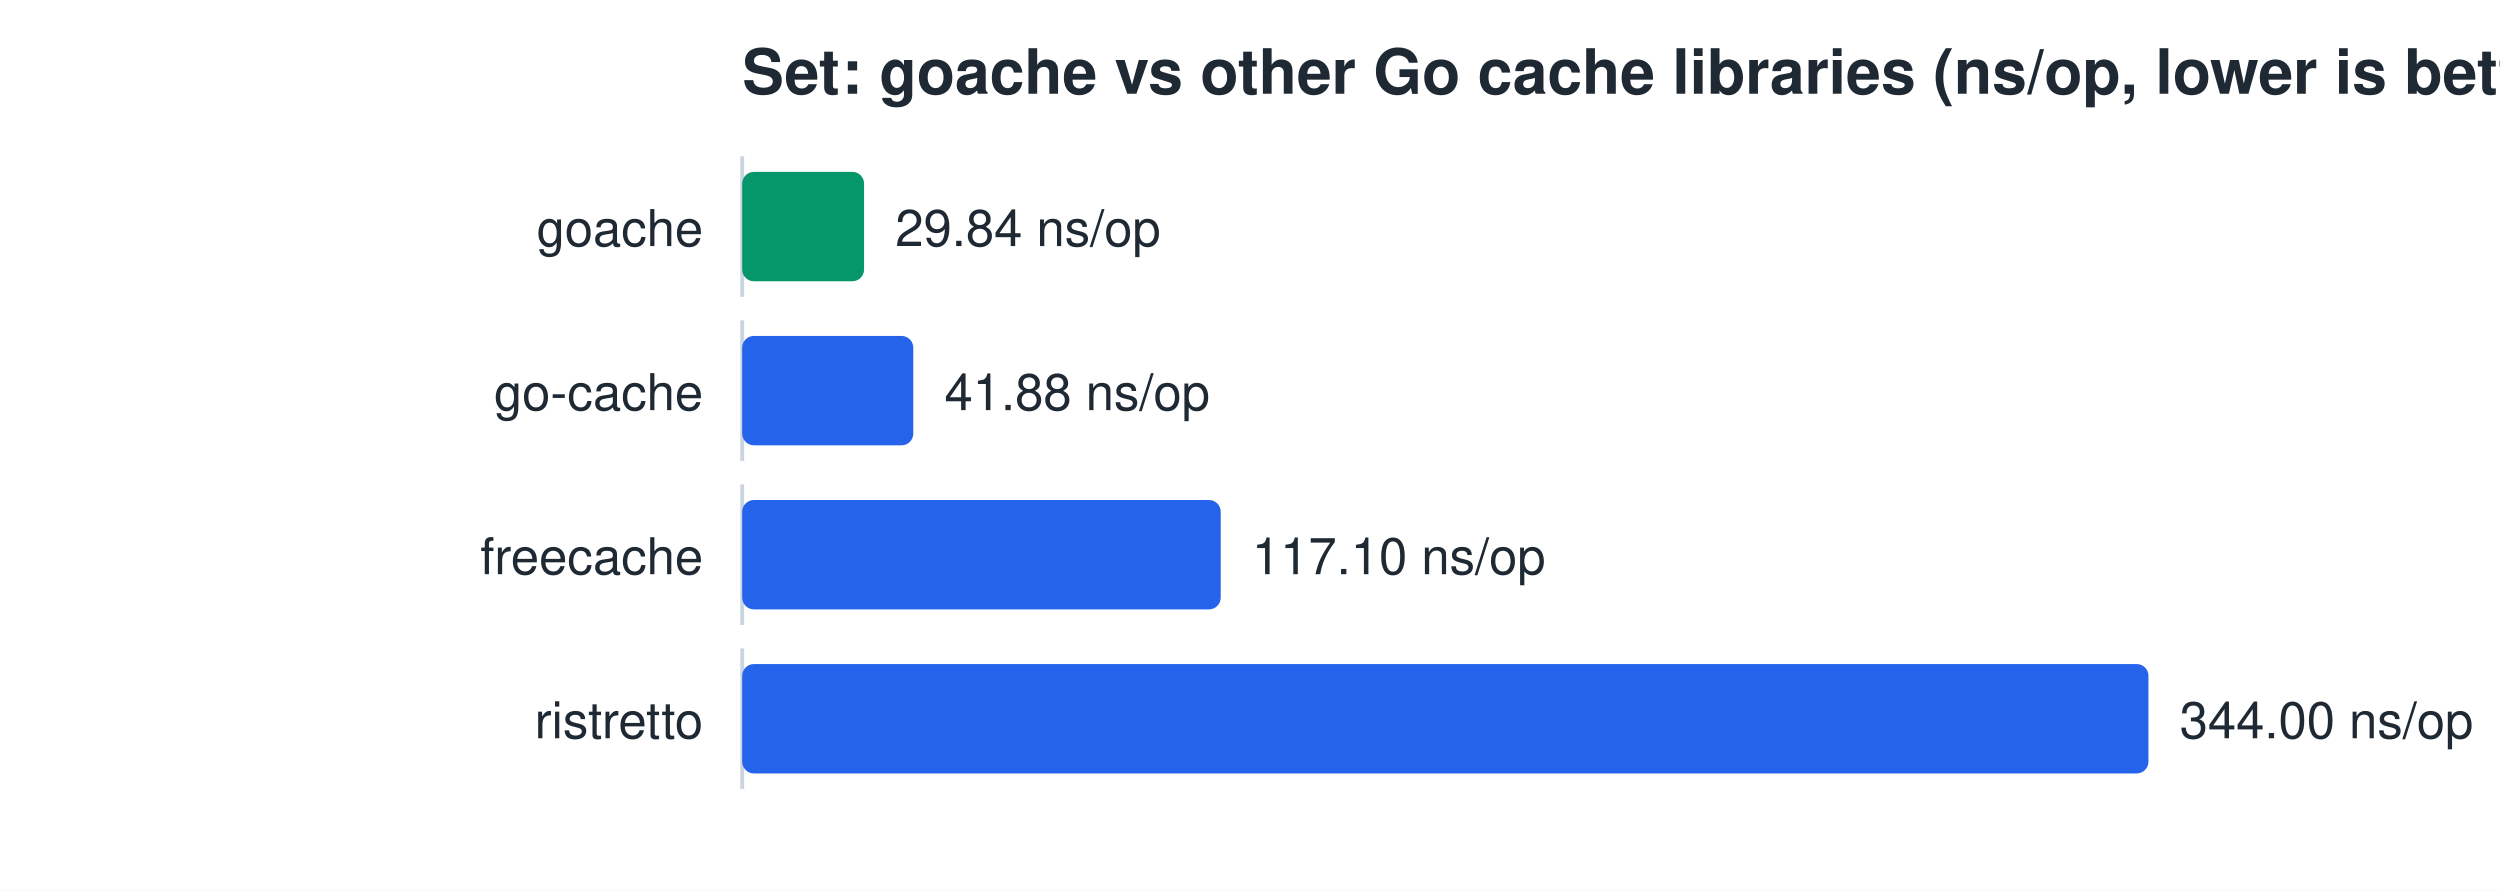
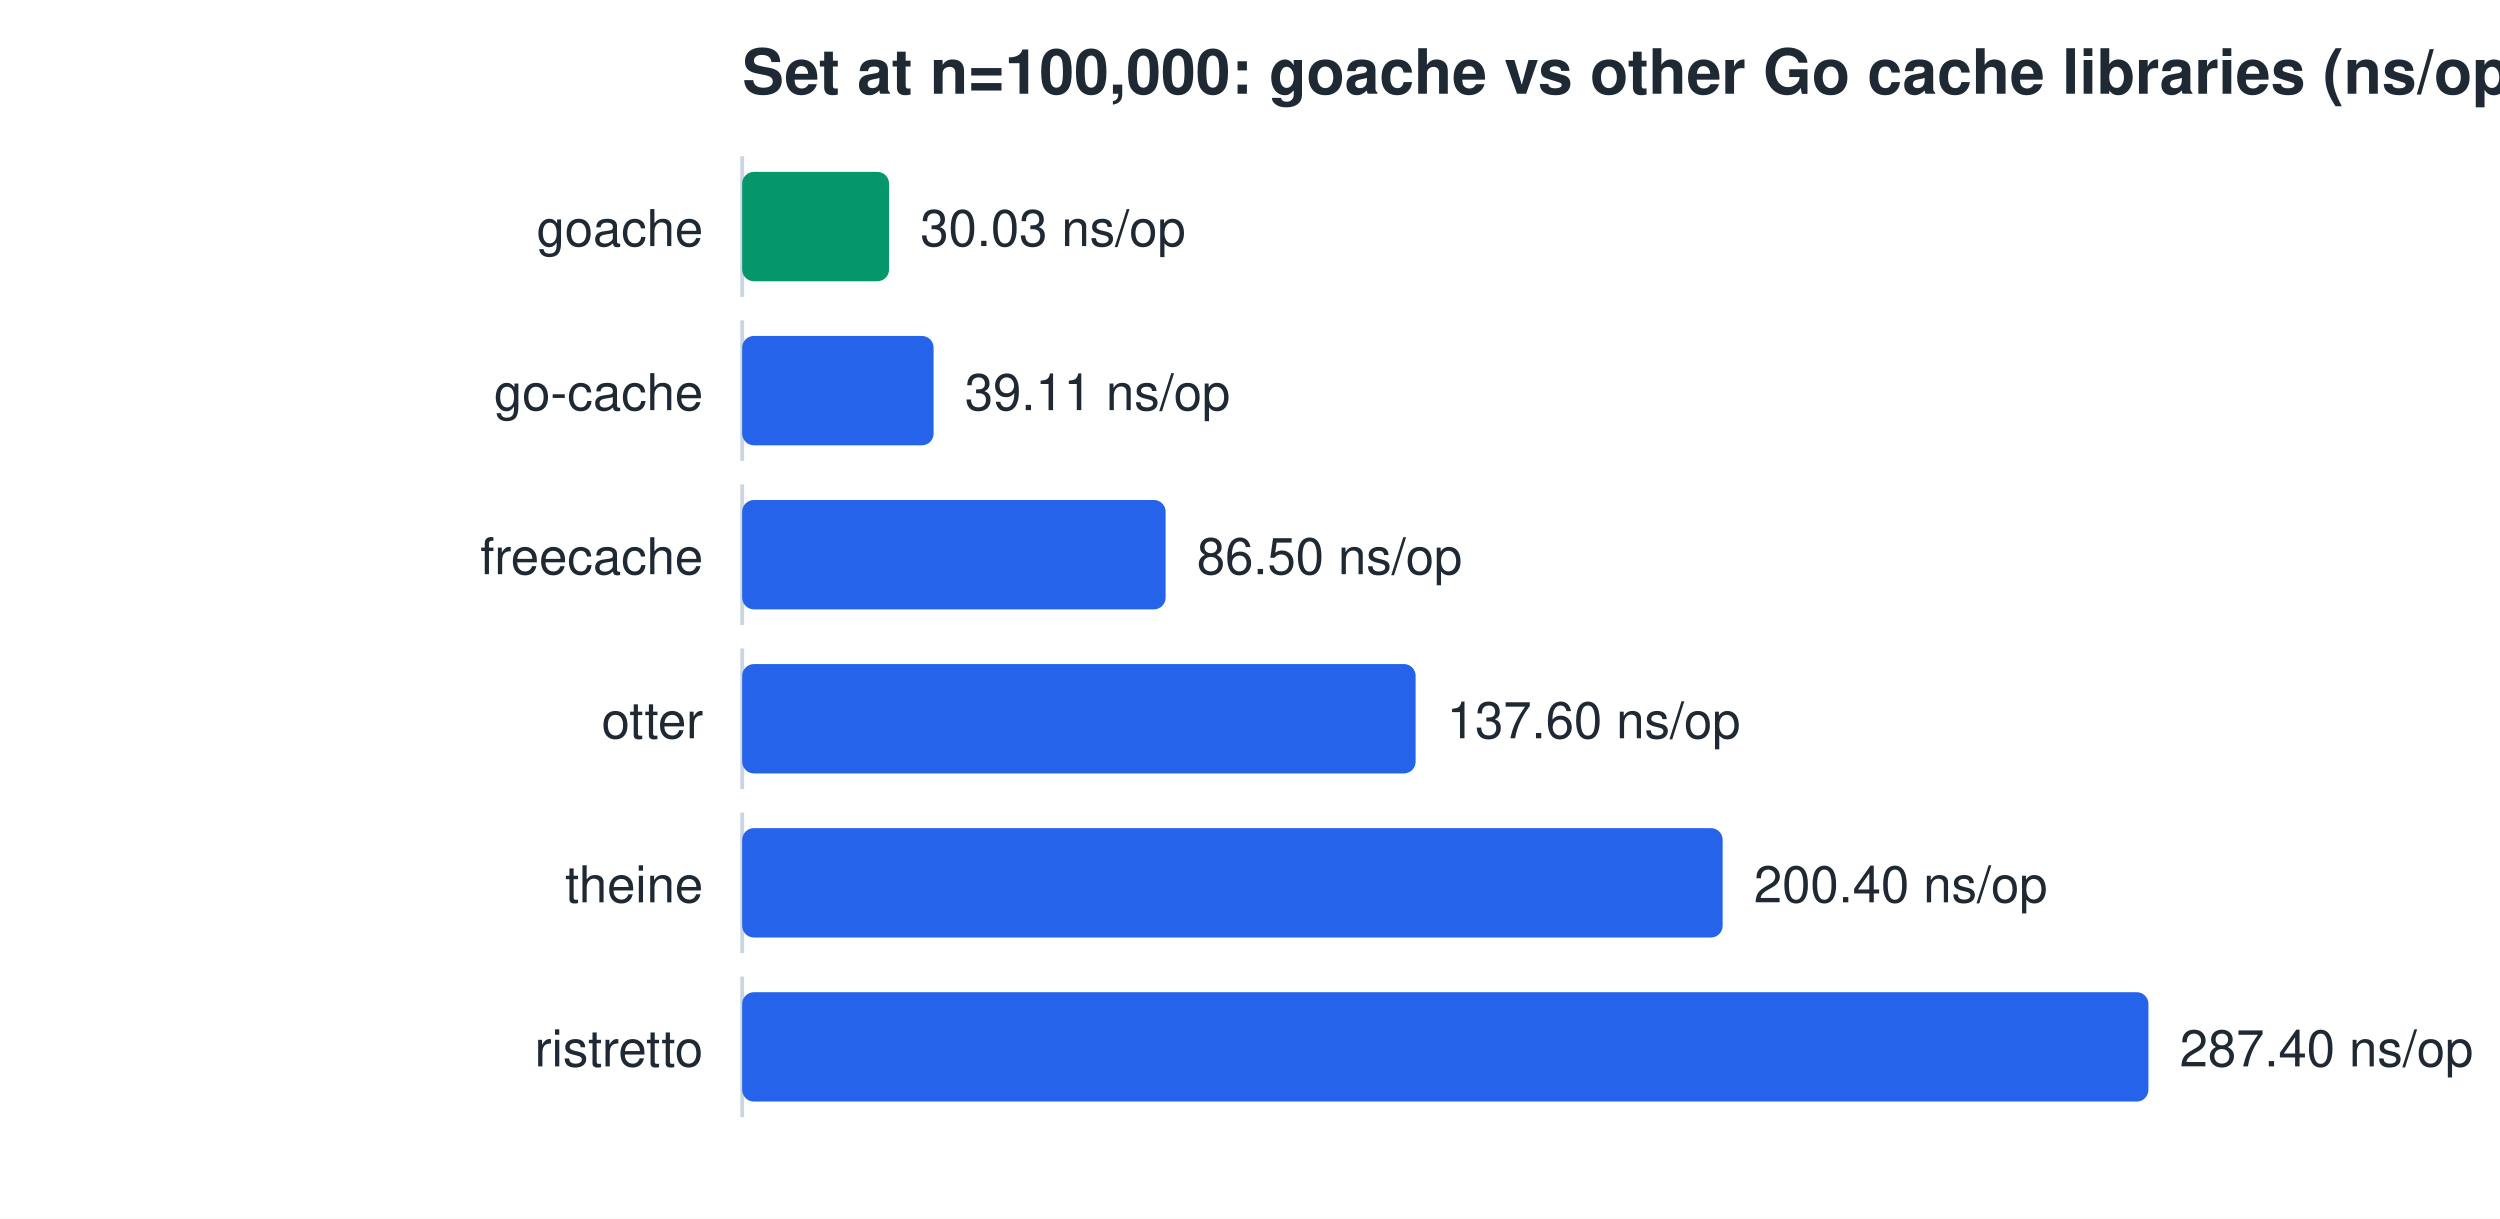
- <svg xmlns="http://www.w3.org/2000/svg" width="640" height="228" viewBox="0 0 640 228" font-family="Segoe UI, Helvetica, Arial, sans-serif">
-   <rect width="640" height="228" fill="#ffffff" />
-   <text x="190" y="24" font-size="16" font-weight="600" fill="#1f2933">Set: goache vs other Go cache libraries (ns/op, lower is better)</text>
+ <svg xmlns="http://www.w3.org/2000/svg" width="640" height="312" viewBox="0 0 640 312" font-family="Segoe UI, Helvetica, Arial, sans-serif">
+   <rect width="640" height="312" fill="#ffffff" />
+   <text x="190" y="24" font-size="16" font-weight="600" fill="#1f2933">Set at n=100,000: goache vs other Go cache libraries (ns/op, lower is better)</text>
  <line x1="190" y1="40" x2="190" y2="76" stroke="#cbd5e1" stroke-width="1" />
  <text x="180" y="63" font-size="13" fill="#1f2933" text-anchor="end">goache</text>
-   <rect x="190" y="44" width="31.2" height="28" rx="3" fill="#059669" />
-   <text x="229.2" y="63" font-size="13" fill="#1f2933">29.84 ns/op</text>
+   <rect x="190" y="44" width="37.6" height="28" rx="3" fill="#059669" />
+   <text x="235.6" y="63" font-size="13" fill="#1f2933">30.03 ns/op</text>
  <line x1="190" y1="82" x2="190" y2="118" stroke="#cbd5e1" stroke-width="1" />
  <text x="180" y="105" font-size="13" fill="#1f2933" text-anchor="end">go-cache</text>
-   <rect x="190" y="86" width="43.8" height="28" rx="3" fill="#2563eb" />
-   <text x="241.8" y="105" font-size="13" fill="#1f2933">41.88 ns/op</text>
+   <rect x="190" y="86" width="49.0" height="28" rx="3" fill="#2563eb" />
+   <text x="247.0" y="105" font-size="13" fill="#1f2933">39.11 ns/op</text>
  <line x1="190" y1="124" x2="190" y2="160" stroke="#cbd5e1" stroke-width="1" />
  <text x="180" y="147" font-size="13" fill="#1f2933" text-anchor="end">freecache</text>
-   <rect x="190" y="128" width="122.5" height="28" rx="3" fill="#2563eb" />
-   <text x="320.5" y="147" font-size="13" fill="#1f2933">117.10 ns/op</text>
+   <rect x="190" y="128" width="108.4" height="28" rx="3" fill="#2563eb" />
+   <text x="306.4" y="147" font-size="13" fill="#1f2933">86.50 ns/op</text>
  <line x1="190" y1="166" x2="190" y2="202" stroke="#cbd5e1" stroke-width="1" />
-   <text x="180" y="189" font-size="13" fill="#1f2933" text-anchor="end">ristretto</text>
-   <rect x="190" y="170" width="360.0" height="28" rx="3" fill="#2563eb" />
-   <text x="558.0" y="189" font-size="13" fill="#1f2933">344.00 ns/op</text>
+   <text x="180" y="189" font-size="13" fill="#1f2933" text-anchor="end">otter</text>
+   <rect x="190" y="170" width="172.4" height="28" rx="3" fill="#2563eb" />
+   <text x="370.4" y="189" font-size="13" fill="#1f2933">137.60 ns/op</text>
+   <line x1="190" y1="208" x2="190" y2="244" stroke="#cbd5e1" stroke-width="1" />
+   <text x="180" y="231" font-size="13" fill="#1f2933" text-anchor="end">theine</text>
+   <rect x="190" y="212" width="251.0" height="28" rx="3" fill="#2563eb" />
+   <text x="449.0" y="231" font-size="13" fill="#1f2933">200.40 ns/op</text>
+   <line x1="190" y1="250" x2="190" y2="286" stroke="#cbd5e1" stroke-width="1" />
+   <text x="180" y="273" font-size="13" fill="#1f2933" text-anchor="end">ristretto</text>
+   <rect x="190" y="254" width="360.0" height="28" rx="3" fill="#2563eb" />
+   <text x="558.0" y="273" font-size="13" fill="#1f2933">287.40 ns/op</text>
</svg>
